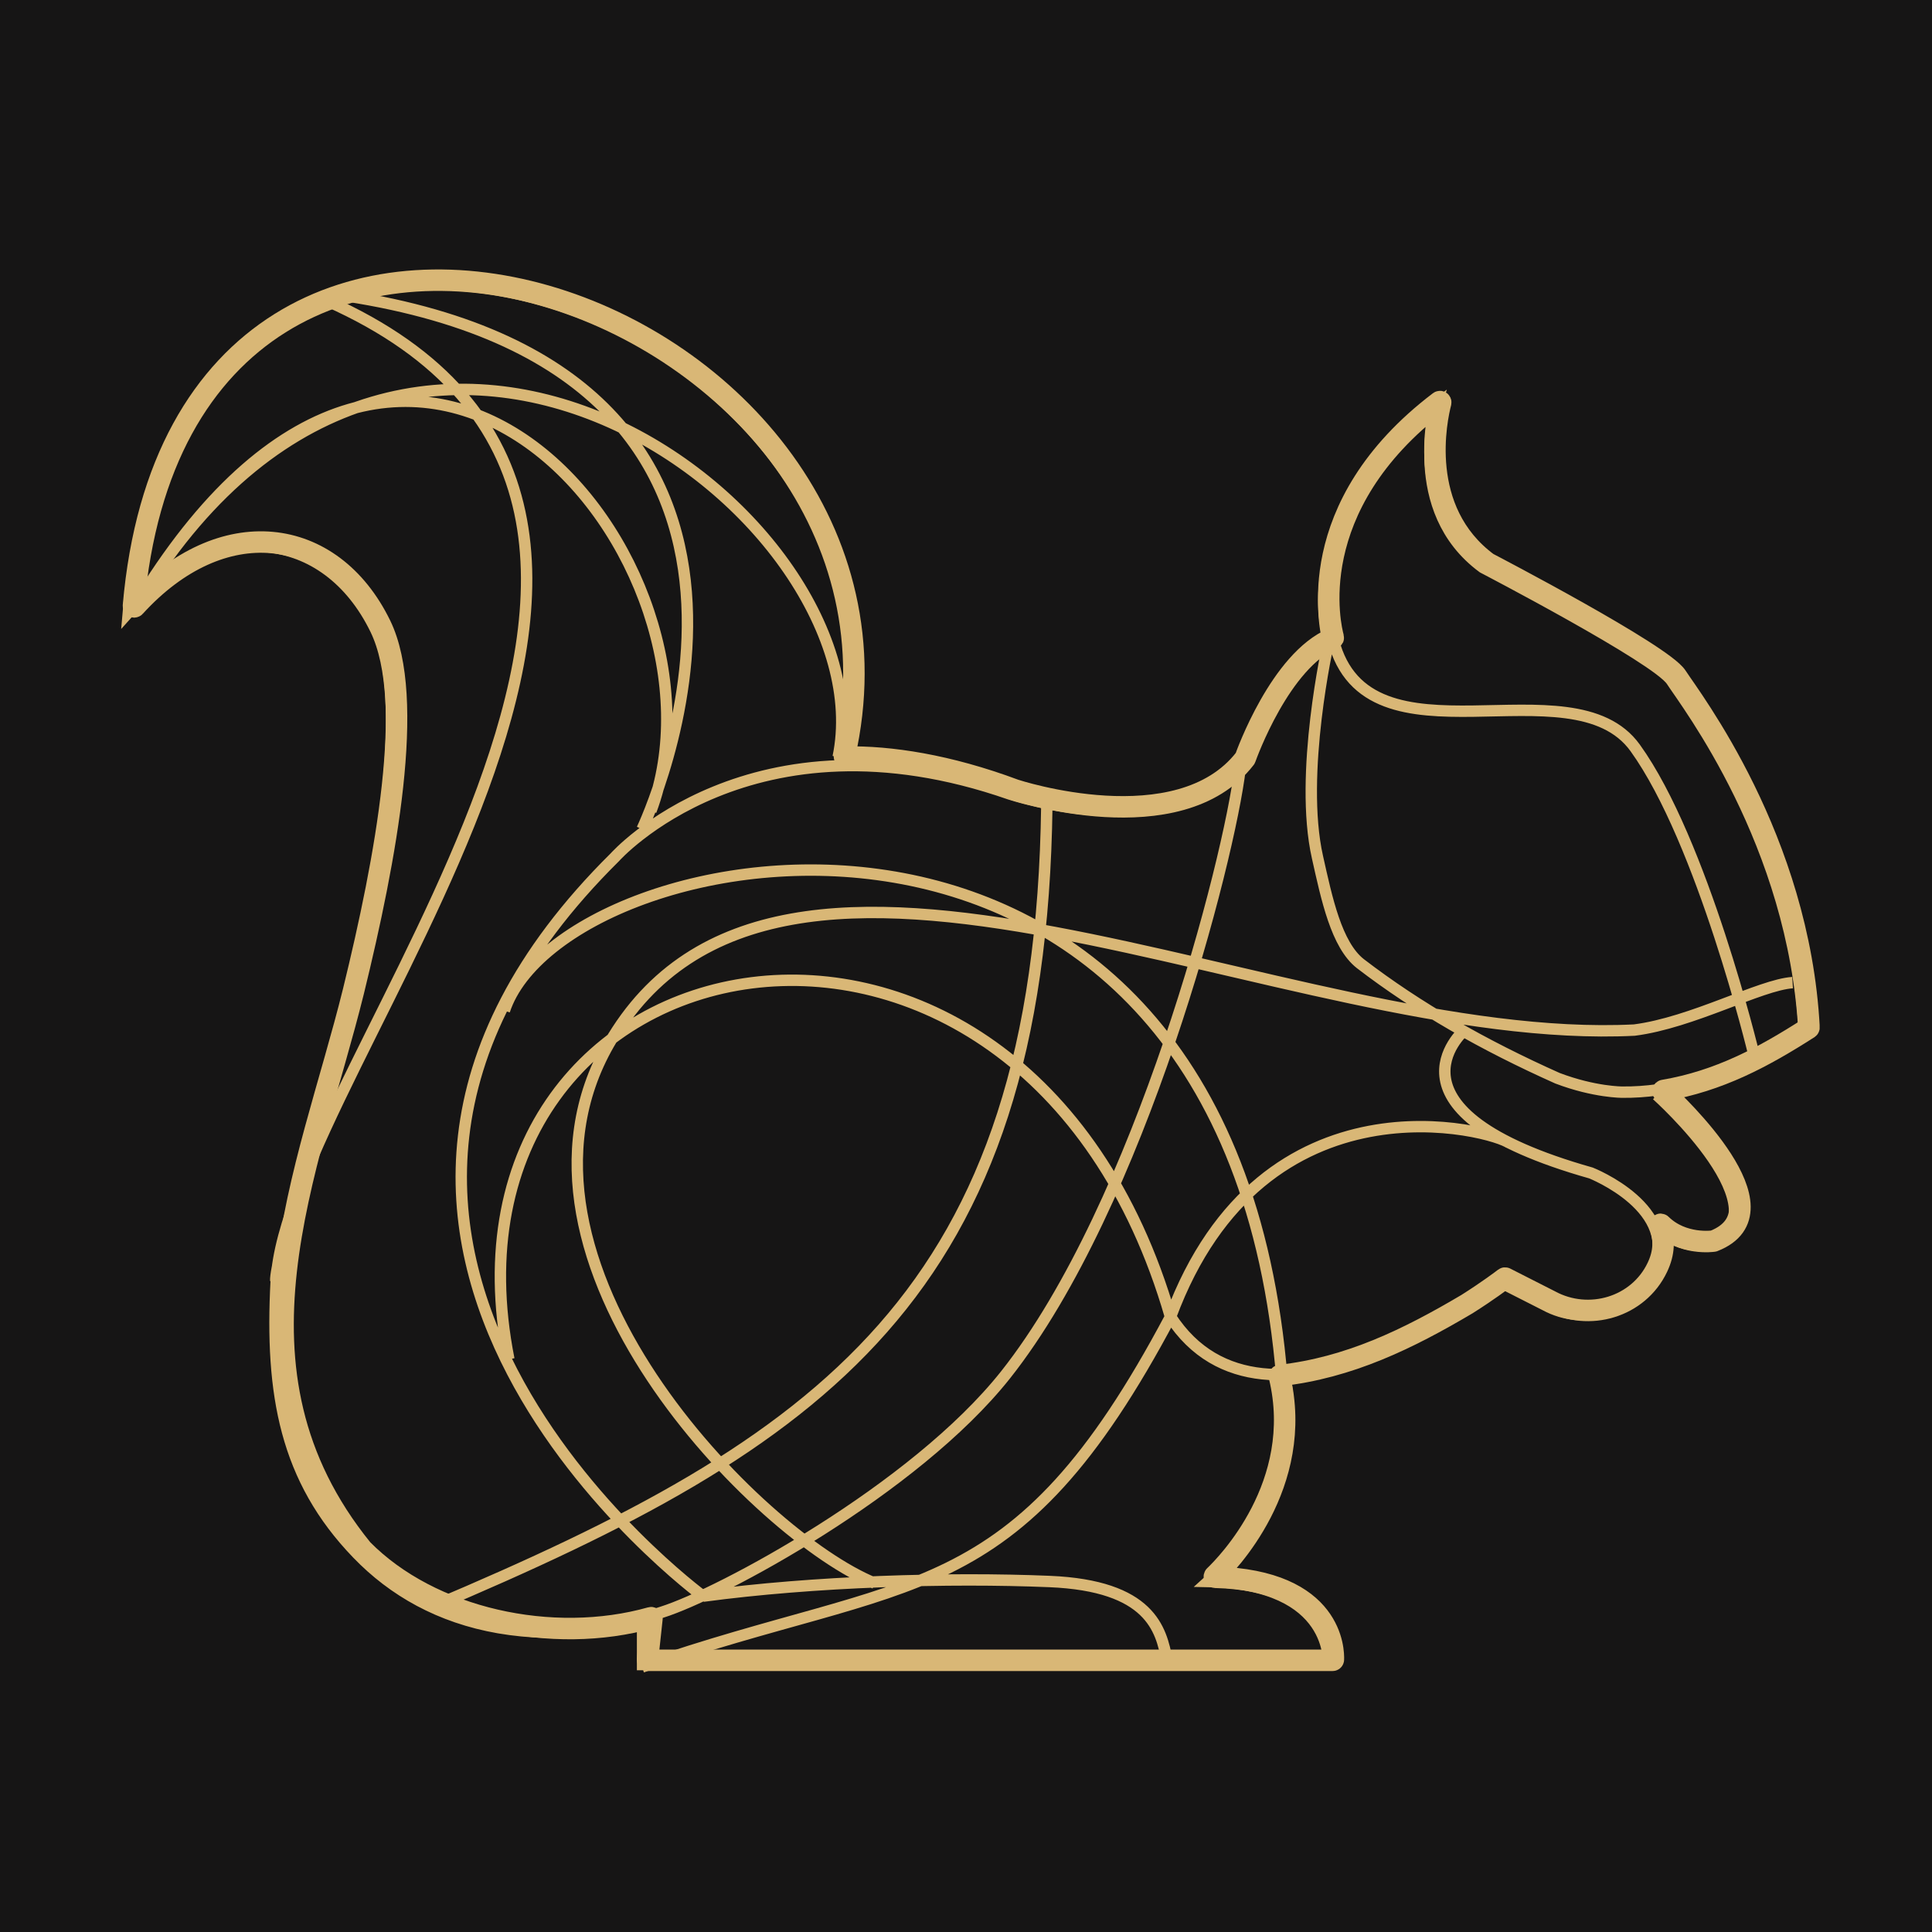
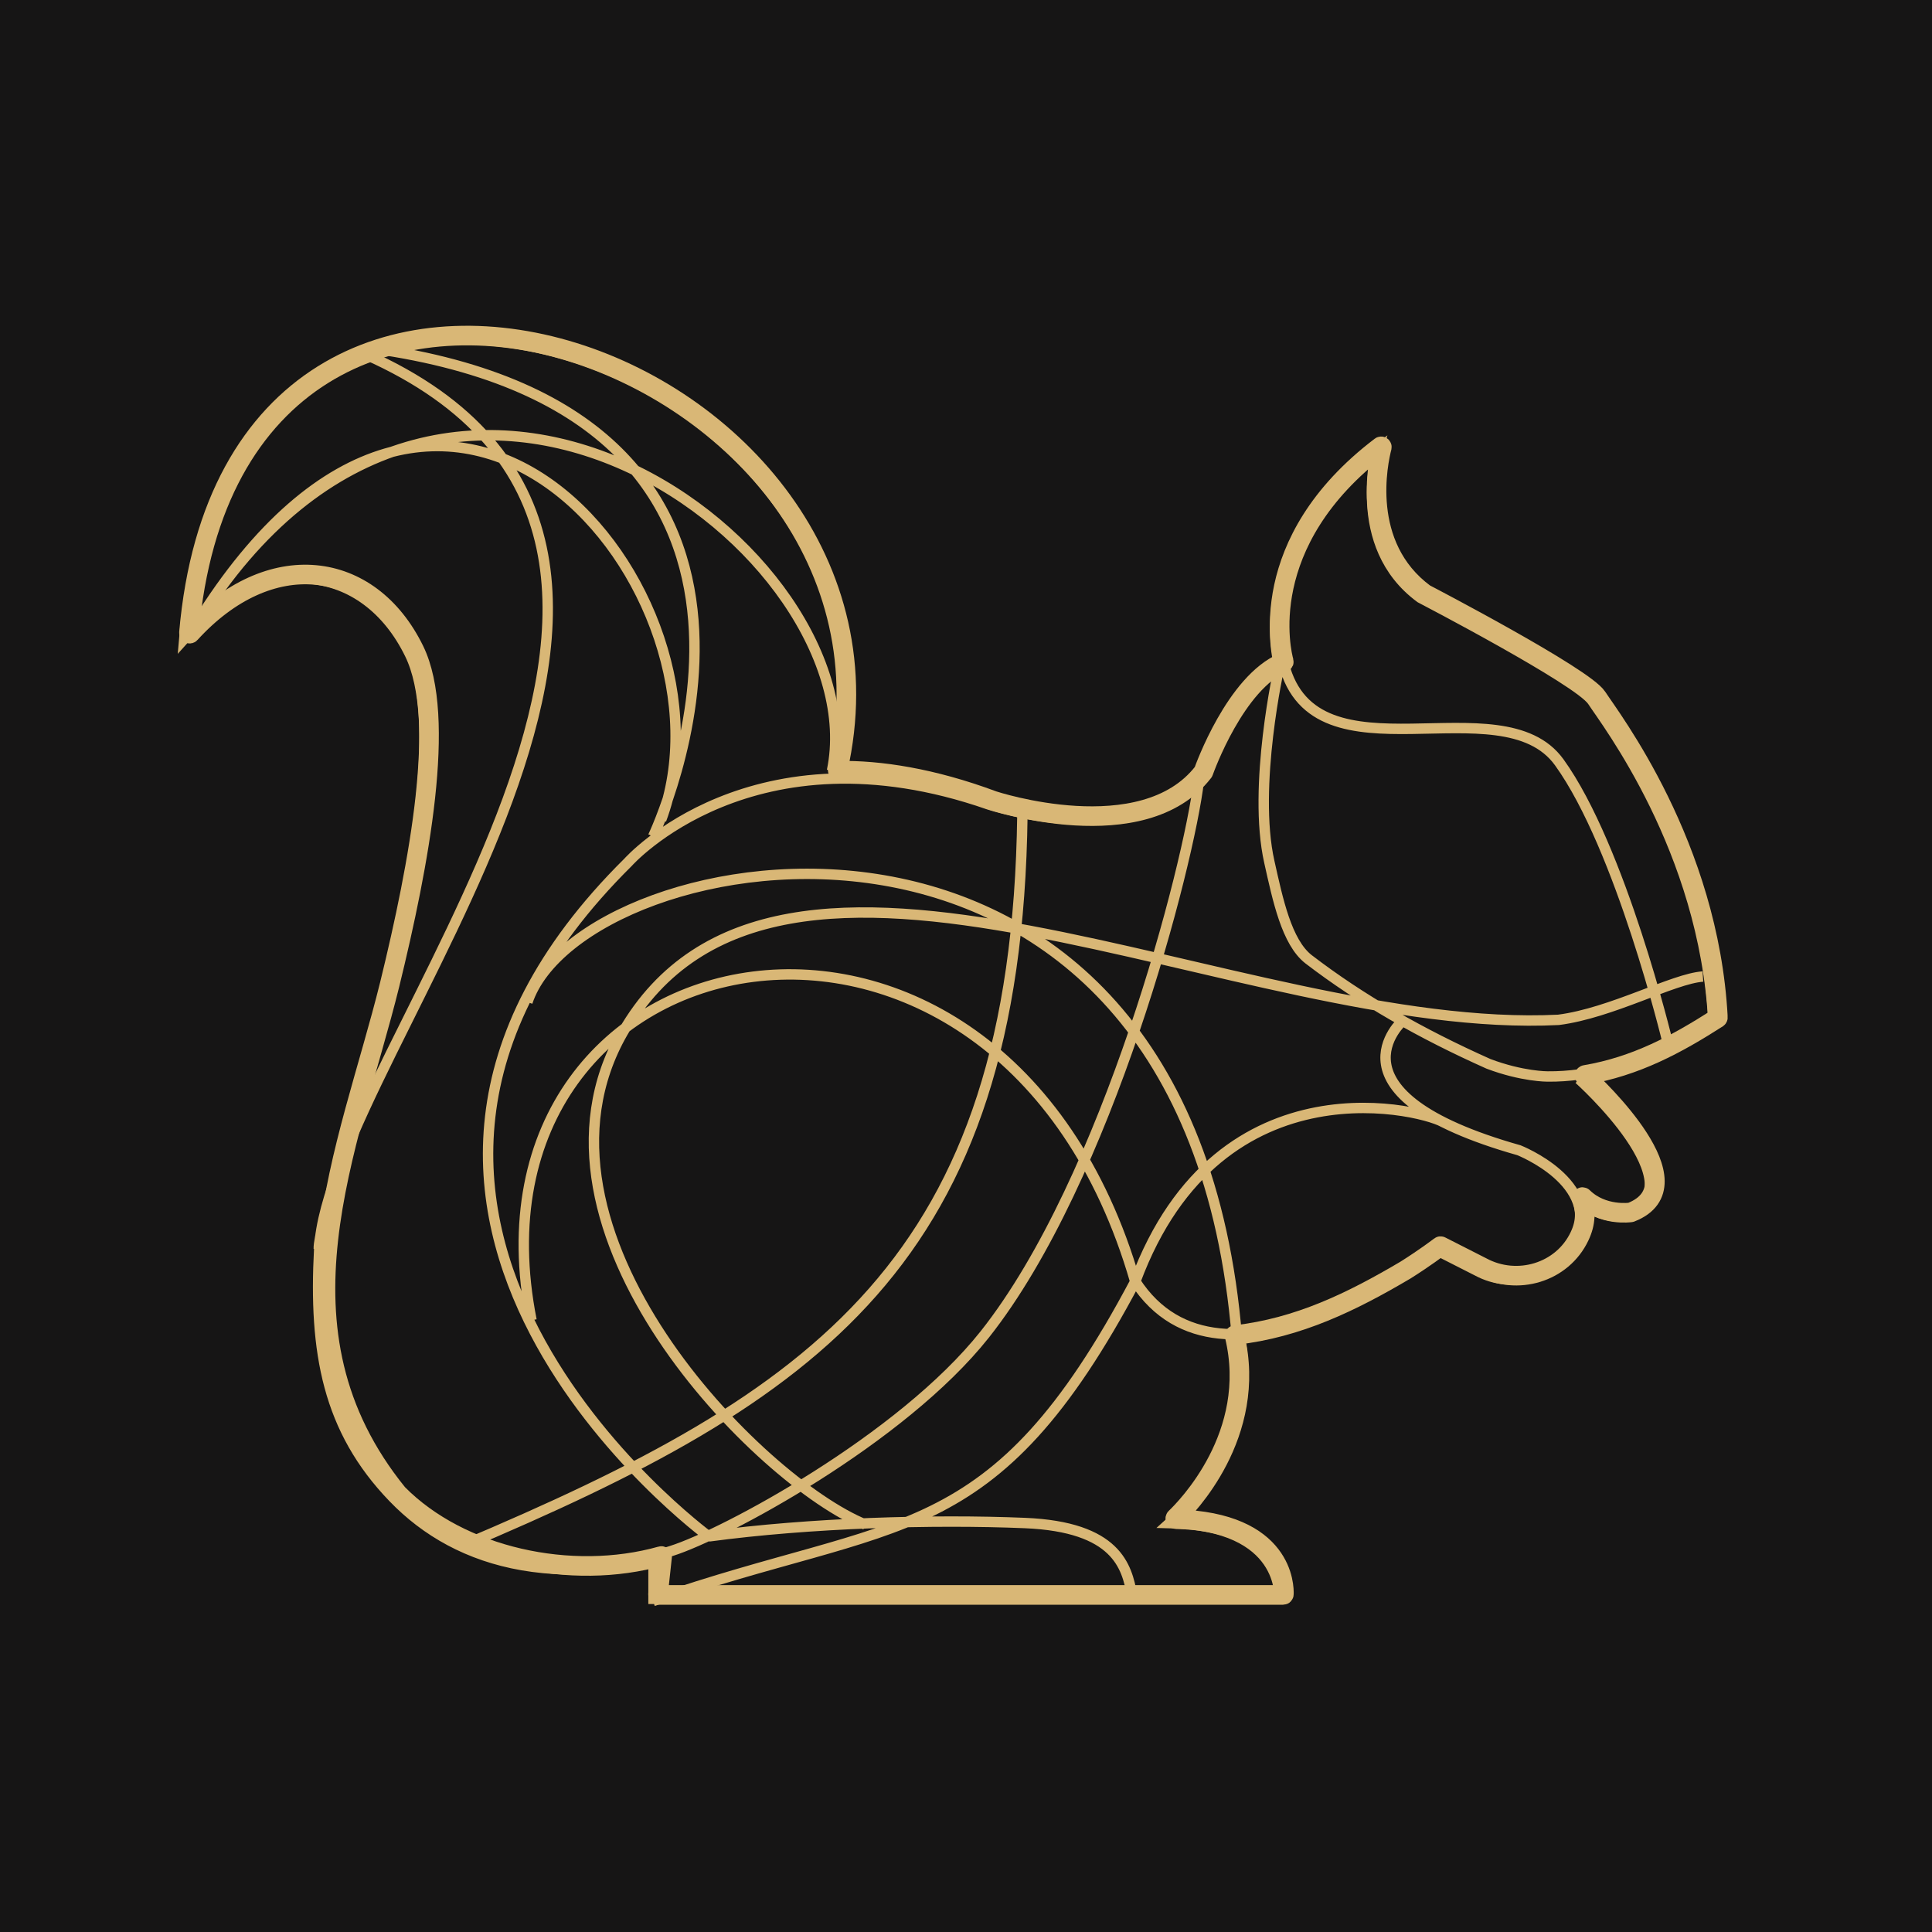
<svg xmlns="http://www.w3.org/2000/svg" xmlns:xlink="http://www.w3.org/1999/xlink" viewBox="0 0 1000 1000">
  <defs>
    <style>.cls-1,.cls-4{fill:#161515;}.cls-1{stroke:#161515;stroke-width:56.69px;}.cls-1,.cls-2,.cls-3{stroke-miterlimit:7.57;}.cls-2,.cls-3{fill:none;stroke:#d9b776;}.cls-2{stroke-width:7.37px;}.cls-3{stroke-width:13.89px;}</style>
    <symbol id="Squirrel_Background_Thick" data-name="Squirrel Background Thick" viewBox="0 0 1140.83 949.65">
      <path id="Background_Thick" data-name="Background Thick" class="cls-1" d="M1050.63,650.09c-.46,1-20.27,3-34.28-11.29a.32.32,0,0,0-.53.34c3.36,9.57,3.22,18.22-1.35,27.86-12.24,25.85-44.31,35.37-69.45,21.73L916,674a.32.32,0,0,0-.34,0c-1.28,1-10.43,8-24.47,16.85-38.05,22.51-76.29,41.21-121.08,46.16a.31.31,0,0,0-.27.39c17.31,71.33-36,123.83-42.21,129.6a.32.32,0,0,0,.22.55c78,1.82,77.17,49.22,76.94,53.43a.32.32,0,0,1-.32.29H361.38a.31.31,0,0,1-.31-.35l2.9-27a.32.32,0,0,0-.4-.34c-63.93,18.17-142.69.9-187.07-44.1l0,0c-94.57-116.65-34.72-243.92-5.71-361.07,21-85.69,40.57-189.62,17.54-236.91-31.63-65-103-73.84-159.39-11.58a.32.32,0,0,1-.56-.25c31.93-373.22,526.84-195.59,460,96.82a.31.31,0,0,0,.31.39c29-.59,66.59,5,110,21.22,0,0,106.2,35.1,149-20.4a.41.41,0,0,0,.05-.09c.68-1.93,22.62-63.38,56.82-77.62a.3.3,0,0,0,.18-.37c-1.45-5.14-22-84.12,69.1-153a.32.32,0,0,1,.51.33c-2.21,8.19-16.9,69.69,30.37,104.51l0,0c1.77.92,112.66,58.73,122.1,73.31s79.23,105.05,85.65,227.07a.33.33,0,0,1-.15.29C1083.07,531,1054,546.61,1018,552.66a.32.32,0,0,0-.17.54c6.81,6.22,82.84,77.18,32.8,96.89ZM701.39,919.87" />
    </symbol>
    <symbol id="Squirrel_Outline" data-name="Squirrel Outline" viewBox="0 0 1098.89 907.72">
      <g id="Lines">
        <path id="Lines_Inner" data-name="Lines Inner" class="cls-2" d="M463.88,315.51c32-153.91-274.1-388.62-450.42-104.3M342.75,350.34c59.68-159.45-153-423.45-329.29-139.13M751,717.58c-35.37-431.84-464.81-353.8-503.09-238M337,904.24c174.3-60.51,240.47-35.16,342-226.74,60.06-161.88,209.63-120.18,219.26-112.14M487.52,850c-74.41-30-252.48-208.59-172-348.85,110-191.87,437.37,2.3,663.45-9,37.6-4.79,81.45-29.3,102.42-30.71M784.26,239.92c22.32,86.52,154.17,12.6,195.29,69.64,43.67,60.58,76.67,197.85,76.67,197.85M145.55,17.11C477.08,68.15,337,362.2,337,362.2M201.32,865.26C452.63,759,594.75,664,598.89,346.92M781.12,241.3s-25.37-82.48,69.79-153.86c0,0-20.62,68.08,30.12,105.44,0,0,112.61,58.63,122.13,73.32s79.3,105.14,85.65,227.26c0,0-56.24,39.51-117.52,38.85,0,0-18,.11-42-9C881.6,502,839.17,477.87,801.73,449.15,786.24,437,780,407.08,774,380.29,761.88,326.71,781.12,241.3,781.12,241.3ZM133.42,20.42C438.47,156.18,107.34,515,100.31,654.32c-3.93,73.55,6,128.41,52.49,176.59C176,855,206.27,872.2,244.31,878.81a206.44,206.44,0,0,0,30,2.91,251.34,251.34,0,0,0,33-1.4c11.51-1.23,30.55-7.77,42.81-11.63,37.09-11.69,163-79,222.08-153.49,87.21-110.12,144.76-333,151.78-392.47M100,654.42c-.51-13.61,26.14-99.25,47.07-184.59,21-85.7,40.58-189.63,17.55-236.92C132.86,167.72,61,159,4.58,222,35.77-152.61,532,25.4,467.66,318.15m525.89,216s85.75,76.7,33.4,97.31c0,0-21.33,3.18-36.41-14.71M868.62,492.67s-59.08,51.94,82.32,91.93c0,0,59,23.25,39.85,63.76-12.24,25.85-44.32,35.37-69.45,21.73l-29.18-14.82s-151.4,118.21-213.32,22.2c-95.64-330.62-484-254.36-428,27.7m428,197.49a29.18,29.18,0,0,0-2.26-2.87c-3.66-19.91-10.76-48.16-75.93-50.87s-152.38-.19-224.24,9.5m-39.07,17.12v27.12H781.12s4.76-52.15-77.72-53.74c0,0,61.34-54.65,50.5-126.54m-377.49,136s-310-227.57-57.07-478c0,0,88-99.38,255.61-40.95,0,0,106.25,35.12,149.07-20.45,0,0,22.2-63.5,57.1-77.77" />
        <path id="Lines_Outer" data-name="Lines Outer" class="cls-3" d="M1030.09,628.69s-19.77,2.95-33.75-10.76a.49.49,0,0,0-.81.51c3.1,9.29,2.86,17.76-1.6,27.16-12.23,25.85-44.31,35.36-69.45,21.73l-28.89-14.68a.49.49,0,0,0-.53.05c-1.59,1.22-10.64,8.1-24.38,16.78-38,22.48-76.17,41.15-120.88,46.14a.49.49,0,0,0-.42.61c16.9,70.13-34.49,122-41.94,129.1a.5.5,0,0,0,.34.86c76.65,2,76.74,48.08,76.51,53.24a.49.49,0,0,1-.5.47H341.05a.5.5,0,0,1-.5-.55l2.86-26.49a.5.5,0,0,0-.63-.53c-63.88,18-142.48.77-186.81-44.17l0,0c-94.57-116.65-34.72-243.91-5.71-361.06,21-85.69,40.58-189.63,17.54-236.91-31.57-64.81-102.74-73.81-159-12a.5.5,0,0,1-.87-.38c32.34-372.43,526.51-195,460,97.12a.49.49,0,0,0,.49.61c28.93-.55,66.48,5.07,109.78,21.23,0,0,106.17,35.09,149-20.38a.39.39,0,0,0,.08-.14c.83-2.35,22.68-63.23,56.67-77.53a.49.49,0,0,0,.28-.59c-1.77-6.37-21.12-84.33,68.72-152.54a.51.51,0,0,1,.8.52c-2.6,10-15.9,69.82,30.49,104l.06,0c2.23,1.16,112.67,58.76,122.09,73.31s79.19,105,85.64,227a.52.52,0,0,1-.23.46c-29.14,18.67-58,34.25-93.89,40.33a.5.5,0,0,0-.26.85c8.3,7.64,82.23,77.08,32.78,96.55ZM680.85,898.46" />
      </g>
    </symbol>
    <symbol id="Squirrel_Background" data-name="Squirrel Background" viewBox="0 0 1140.83 949.65">
      <g id="Background-2" data-name="Background">
        <use width="1140.83" height="949.65" xlink:href="#Squirrel_Background_Thick" />
      </g>
      <use width="1098.89" height="907.72" transform="translate(20.54 21.4)" xlink:href="#Squirrel_Outline" />
    </symbol>
  </defs>
  <g id="Layer_2" data-name="Layer 2">
    <g id="Logos">
-       <g id="Squirrel_Outline_Logo" data-name="Squirrel Outline Logo">
-         <rect id="Background" class="cls-4" width="1000" height="1000" />
-         <use width="1140.83" height="949.65" transform="translate(46.29 122.33) scale(0.8)" xlink:href="#Squirrel_Background" />
+       <g id="Main_Colors" data-name="Main Colors">
+         <g id="Squirrel_Outline_Logo" data-name="Squirrel Outline Logo">
+           <rect id="Background" class="cls-4" width="1000" height="1000" />
+           <use width="1140.83" height="949.65" transform="translate(77.01 152.98) scale(0.73)" xlink:href="#Squirrel_Background" />
+         </g>
      </g>
    </g>
  </g>
</svg>
